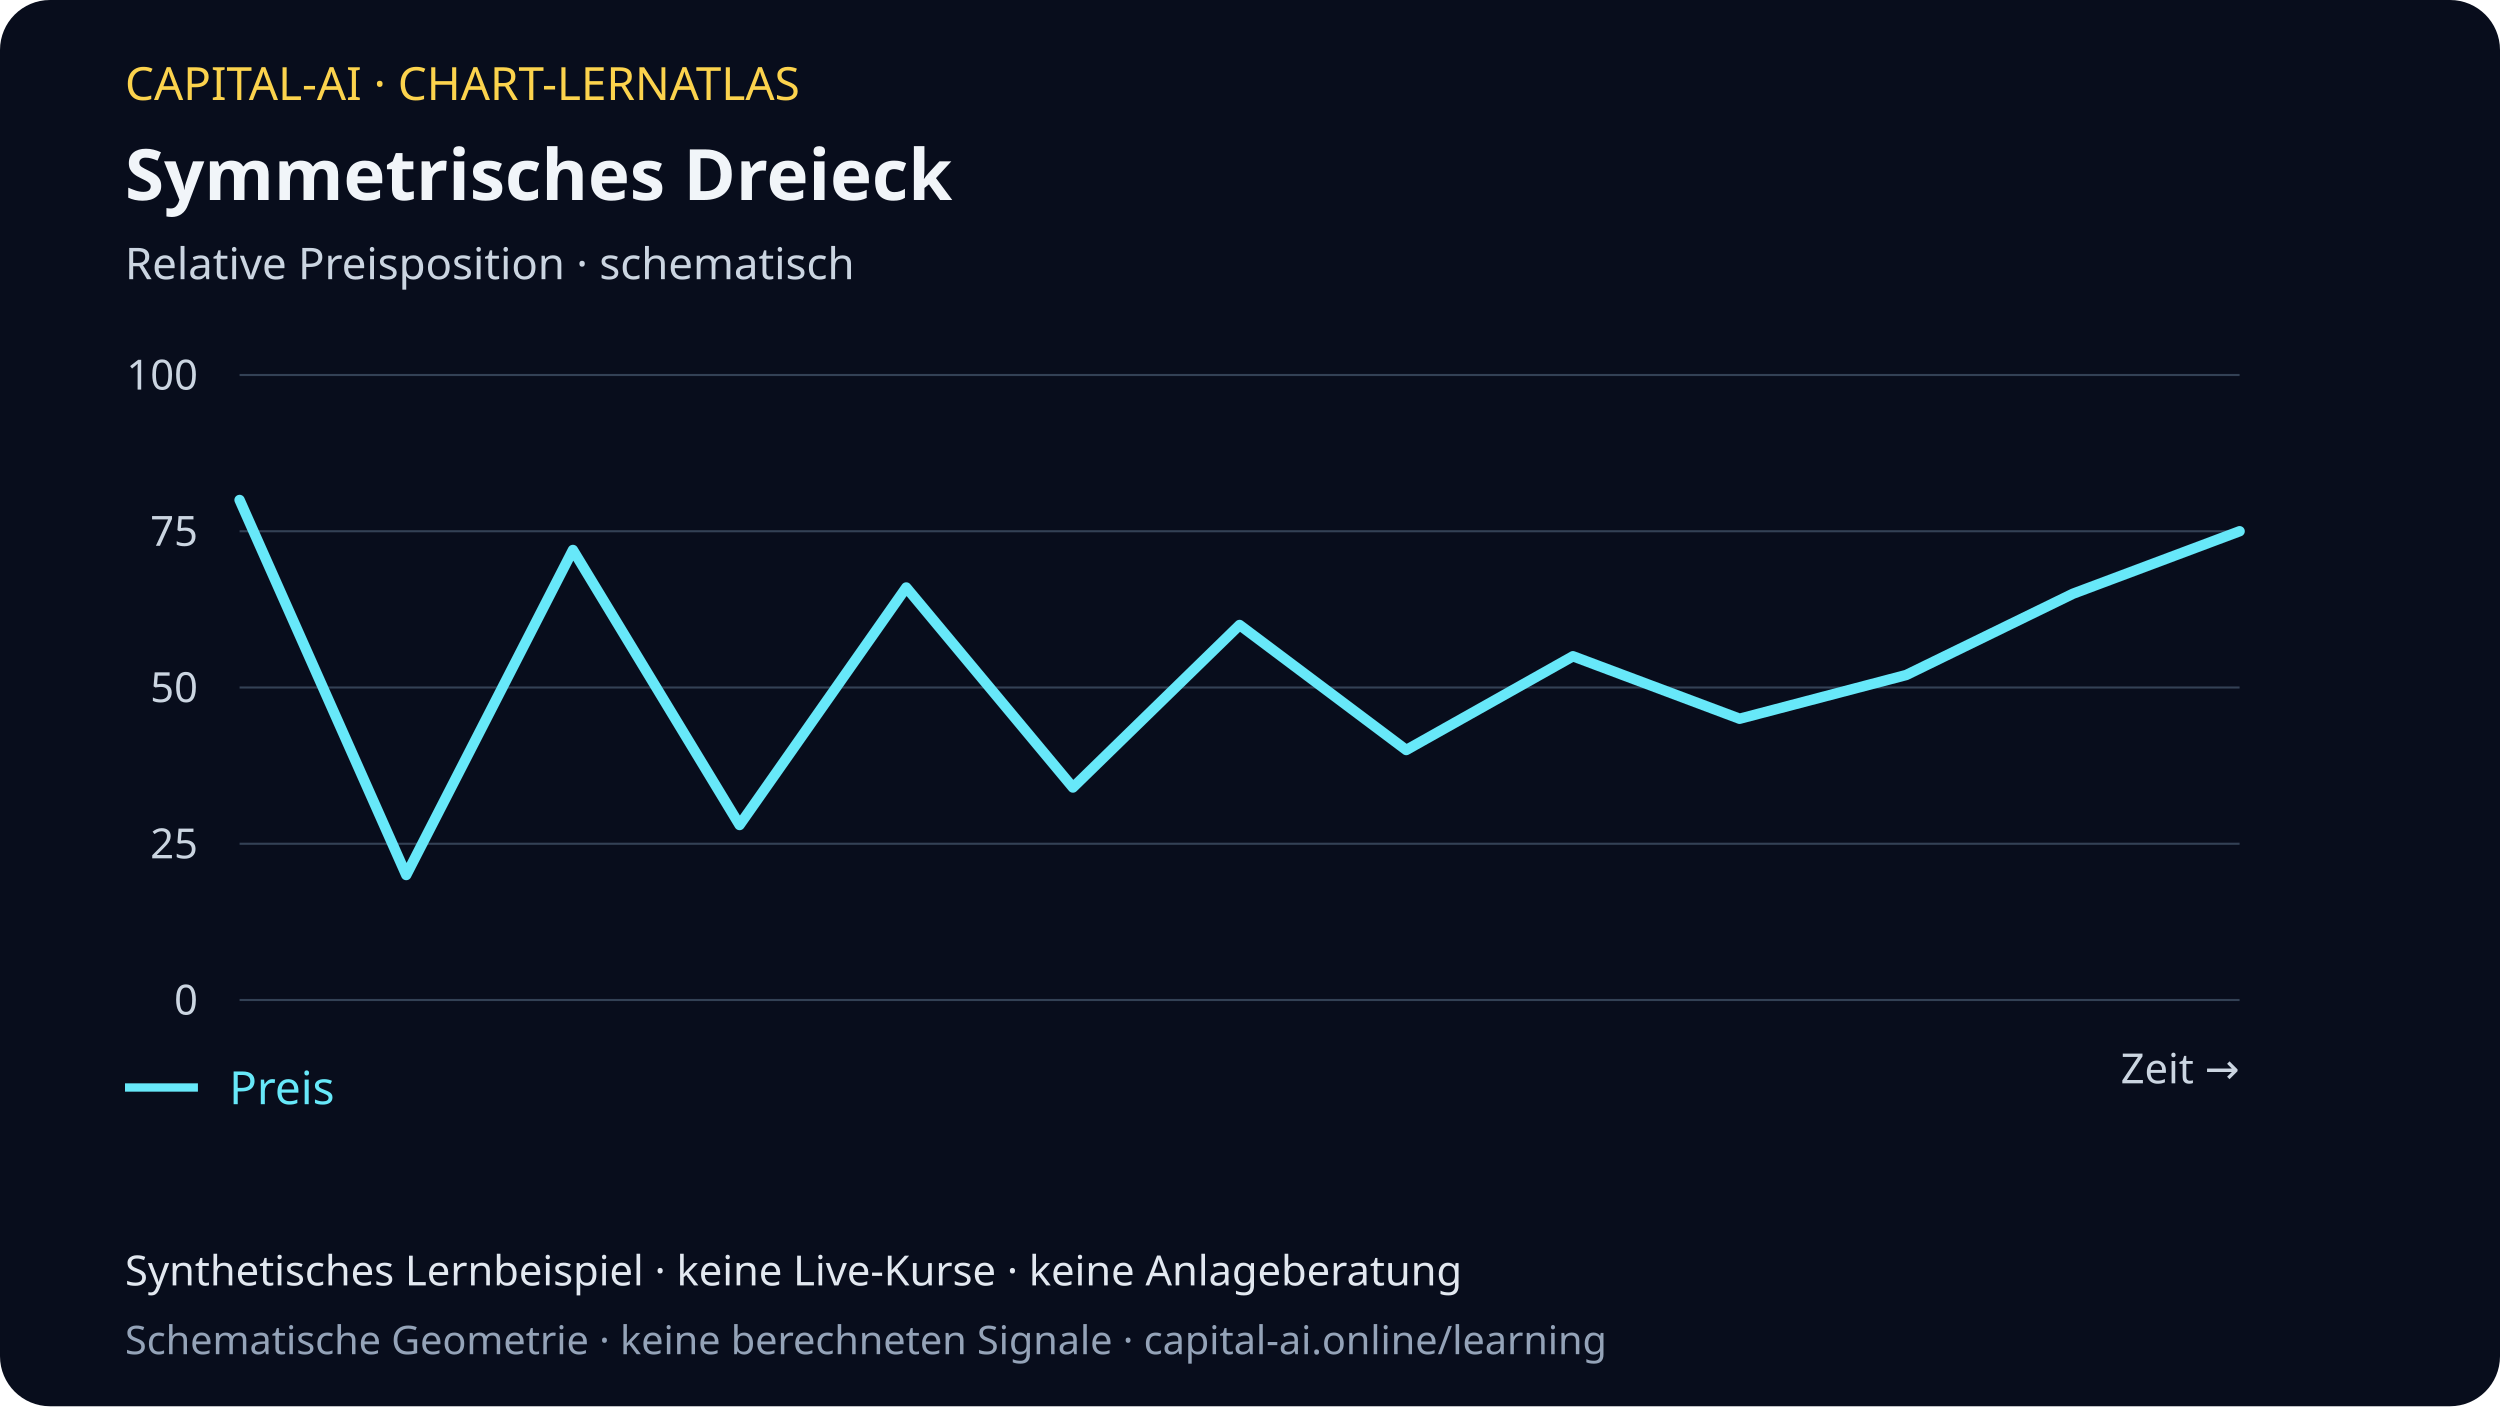
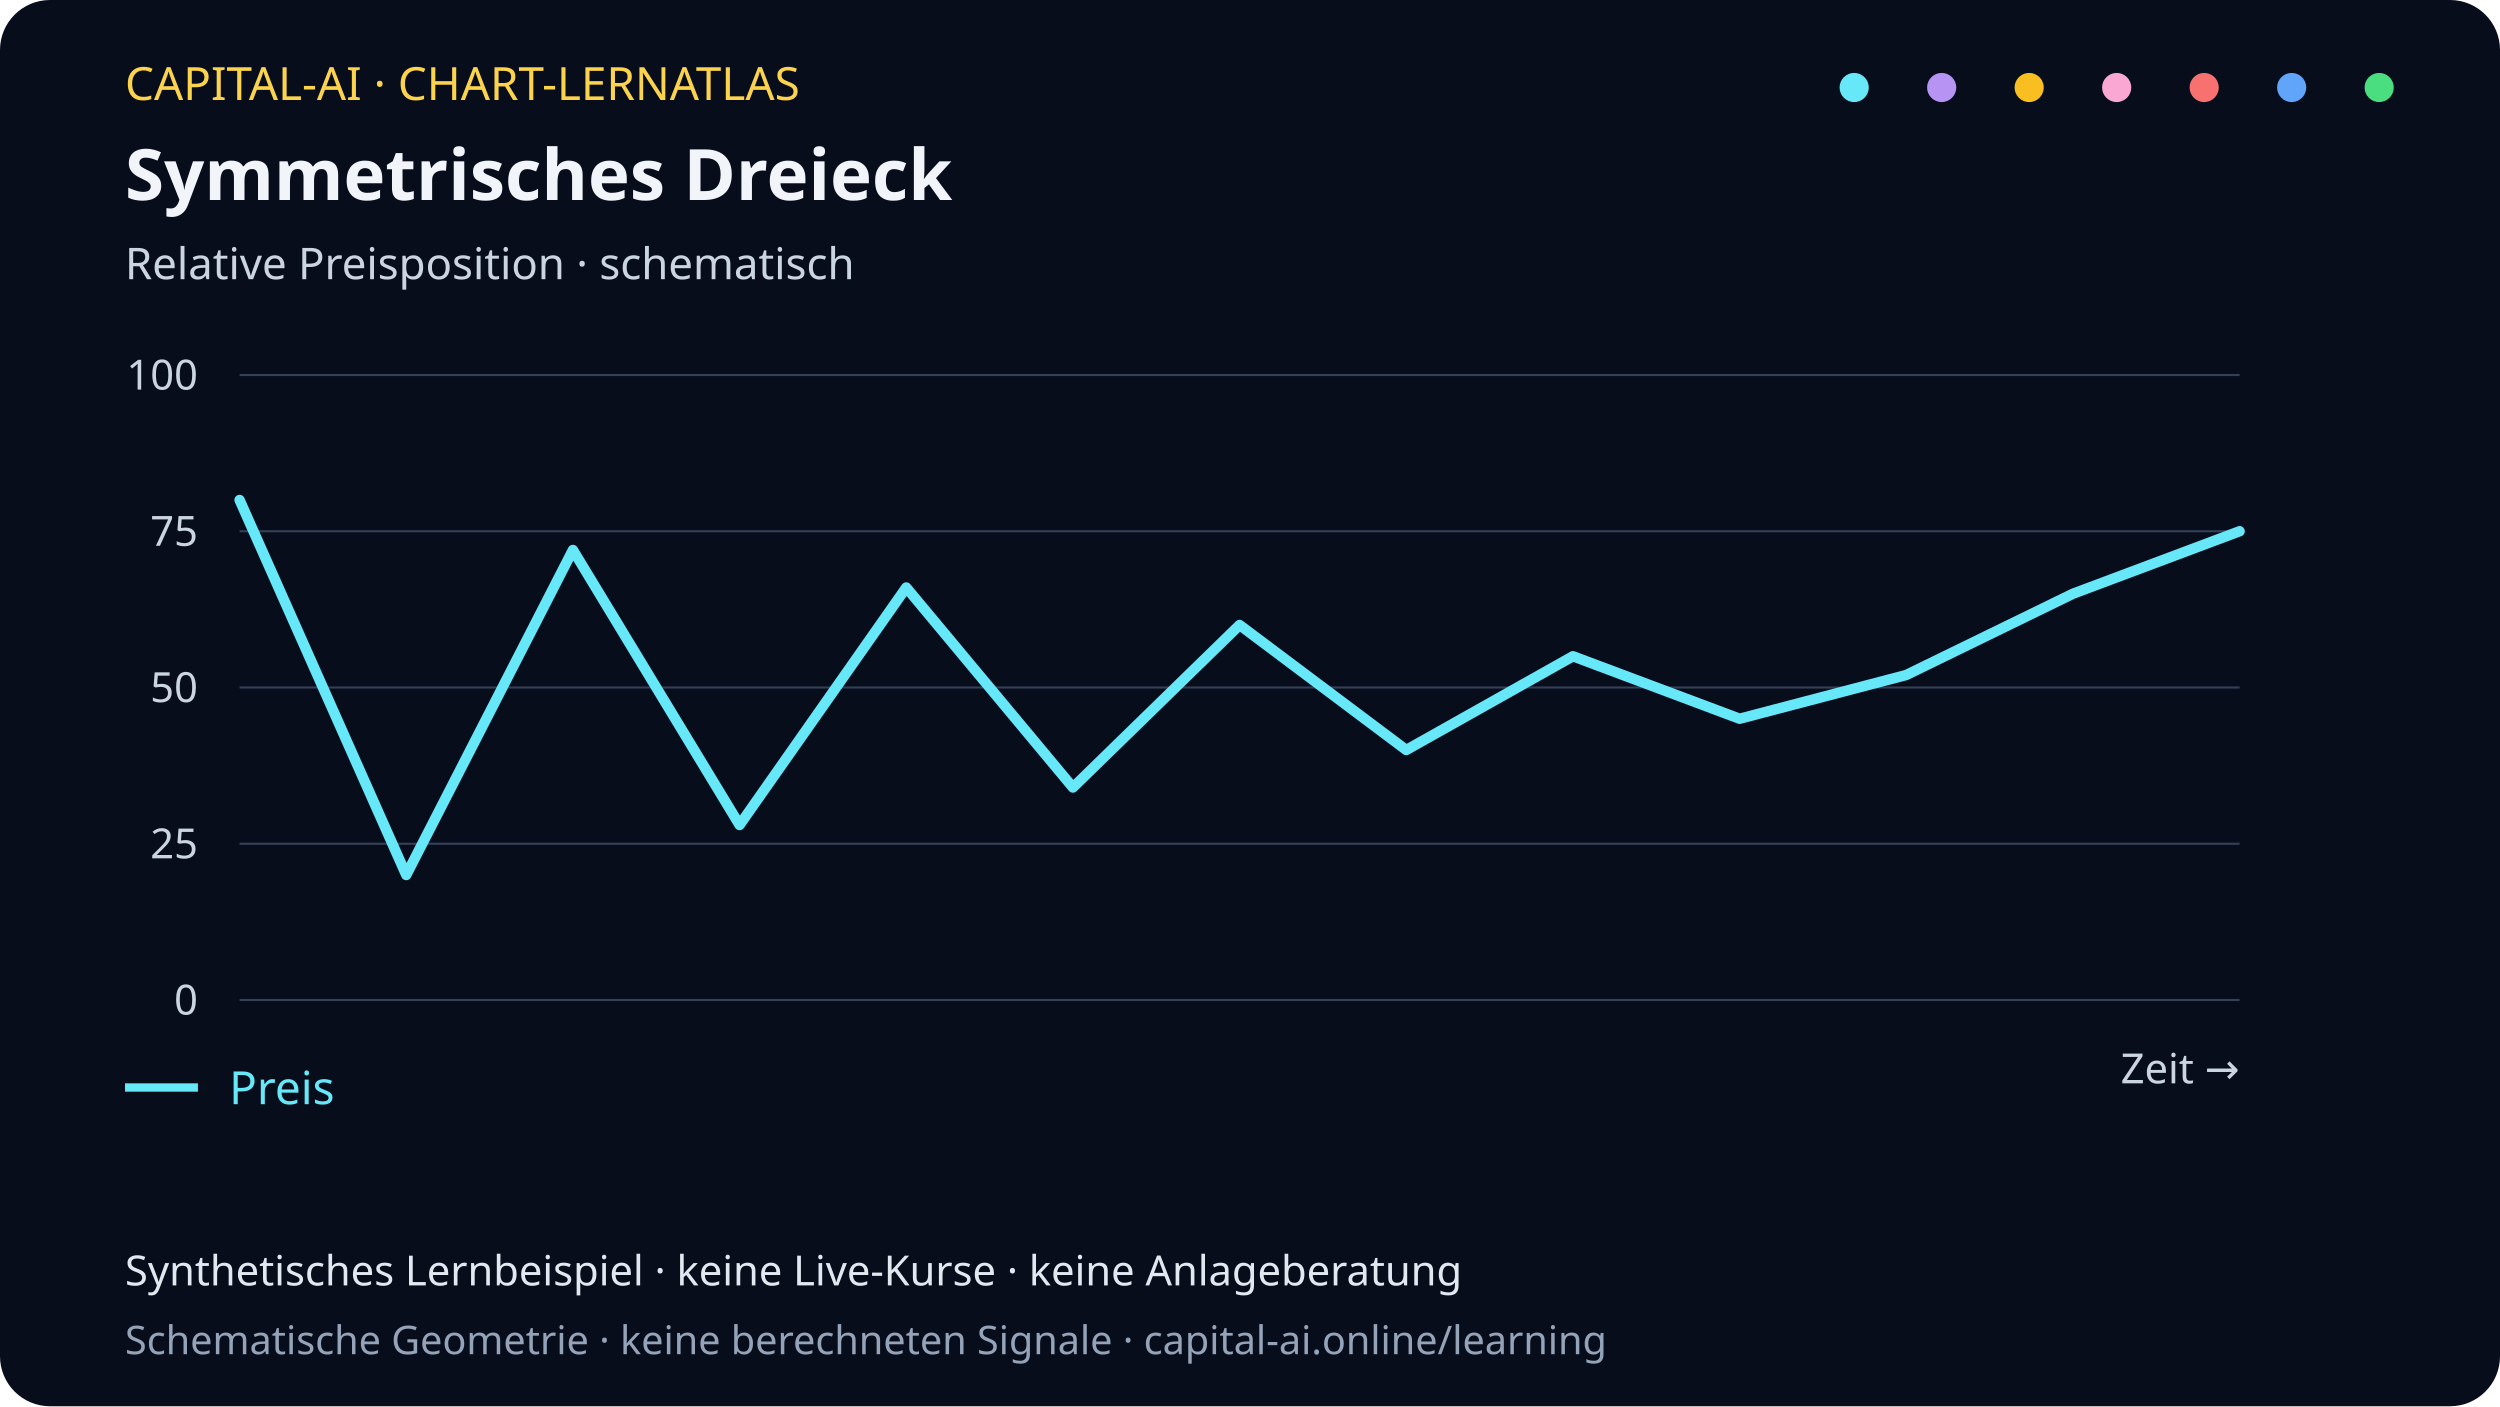
<svg xmlns="http://www.w3.org/2000/svg" viewBox="0 0 1200 675" role="img" aria-label="Symmetrisches Dreieck. Fallende Hochs und steigende Tiefs nähern sich einander an. Das Schema vereinfacht Verlauf und Zeitebene. Synthetisches Lernbeispiel · keine Live-Kurse · keine Anlageberatung" class="h-auto w-full rounded-xl">
  <rect width="1200" height="675" rx="24" fill="#080d1c" />
+   <g aria-hidden="true" data-universe-spectrum="CAPITAL_AI_UNIVERSE@1">
+     <circle cx="890" cy="42" r="7" fill="#67E8F9" />
+     <circle cx="932" cy="42" r="7" fill="#B794F4" />
+     <circle cx="974" cy="42" r="7" fill="#F9BF21" />
+     <circle cx="1016" cy="42" r="7" fill="#F9A8D4" />
+     <circle cx="1058" cy="42" r="7" fill="#F87171" />
+     <circle cx="1100" cy="42" r="7" fill="#60A5FA" />
+     <circle cx="1142" cy="42" r="7" fill="#4ADE80" />
+   </g>
  <g font-family="system-ui, sans-serif">
    <text x="60" y="48" fill="#fcd34d" font-size="22">CAPITAL-AI · CHART-LERNATLAS</text>
    <text x="60" y="96" fill="#f1f5f9" font-size="34" font-weight="700">Symmetrisches Dreieck</text>
    <text x="60" y="134" fill="#cbd5e1" font-size="21">Relative Preisposition · schematisch</text>
    <g>
      <line x1="115" x2="1075" y1="480" y2="480" stroke="#334155" />
      <text x="95" y="487" text-anchor="end" fill="#cbd5e1" font-size="20">0</text>
    </g>
    <g>
      <line x1="115" x2="1075" y1="405" y2="405" stroke="#334155" />
      <text x="95" y="412" text-anchor="end" fill="#cbd5e1" font-size="20">25</text>
    </g>
    <g>
      <line x1="115" x2="1075" y1="330" y2="330" stroke="#334155" />
      <text x="95" y="337" text-anchor="end" fill="#cbd5e1" font-size="20">50</text>
    </g>
    <g>
      <line x1="115" x2="1075" y1="255" y2="255" stroke="#334155" />
      <text x="95" y="262" text-anchor="end" fill="#cbd5e1" font-size="20">75</text>
    </g>
    <g>
      <line x1="115" x2="1075" y1="180" y2="180" stroke="#334155" />
      <text x="95" y="187" text-anchor="end" fill="#cbd5e1" font-size="20">100</text>
    </g>
    <g>
      <polyline points="115,240 195,420 275,264 355,396 435,282 515,378 595,300 675,360 755,315 835,345 915,324 995,285 1075,255" fill="none" stroke="#67e8f9" stroke-width="5" stroke-linejoin="round" stroke-linecap="round" />
      <line x1="60" x2="95" y1="522" y2="522" stroke="#67e8f9" stroke-width="4" />
      <text x="110" y="530" fill="#67e8f9" font-size="22">Preis</text>
    </g>
    <text x="1075" y="520" text-anchor="end" fill="#cbd5e1" font-size="20">Zeit →</text>
    <text x="60" y="617" fill="#e2e8f0" font-size="20">Synthetisches Lernbeispiel · keine Live-Kurse · keine Anlageberatung</text>
    <text x="60" y="650" fill="#94a3b8" font-size="19">Schematische Geometrie · keine berechneten Signale · capital-ai.online/learning</text>
  </g>
</svg>
